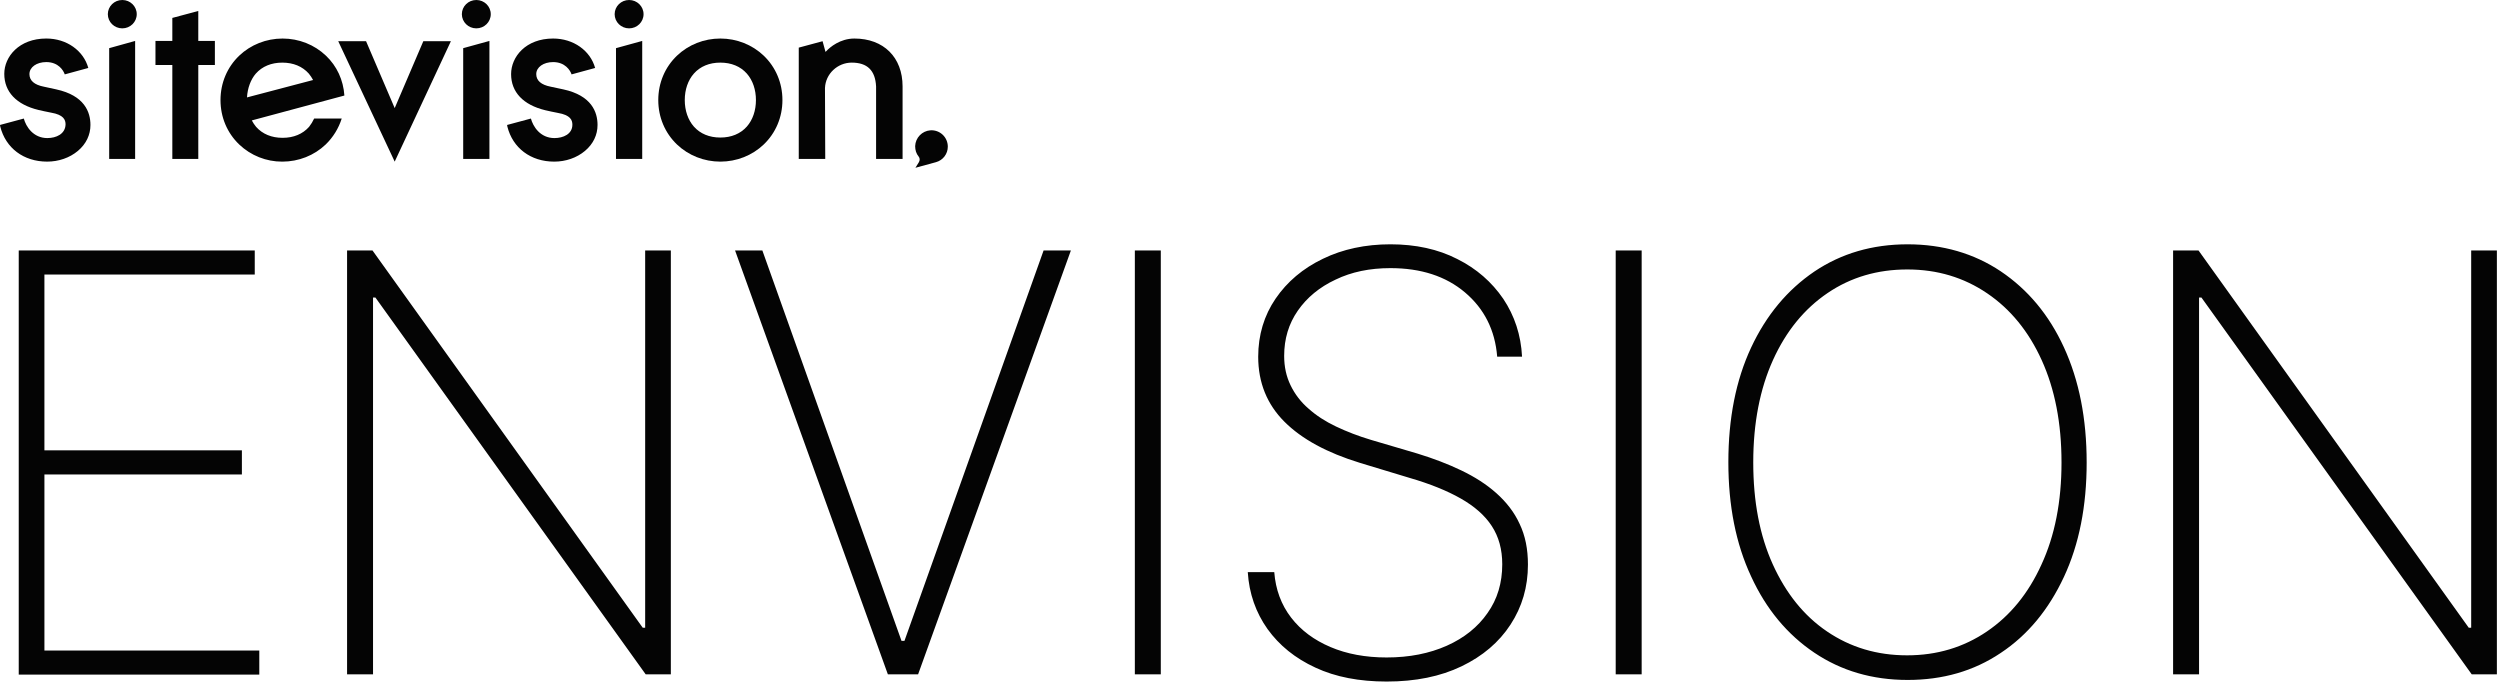
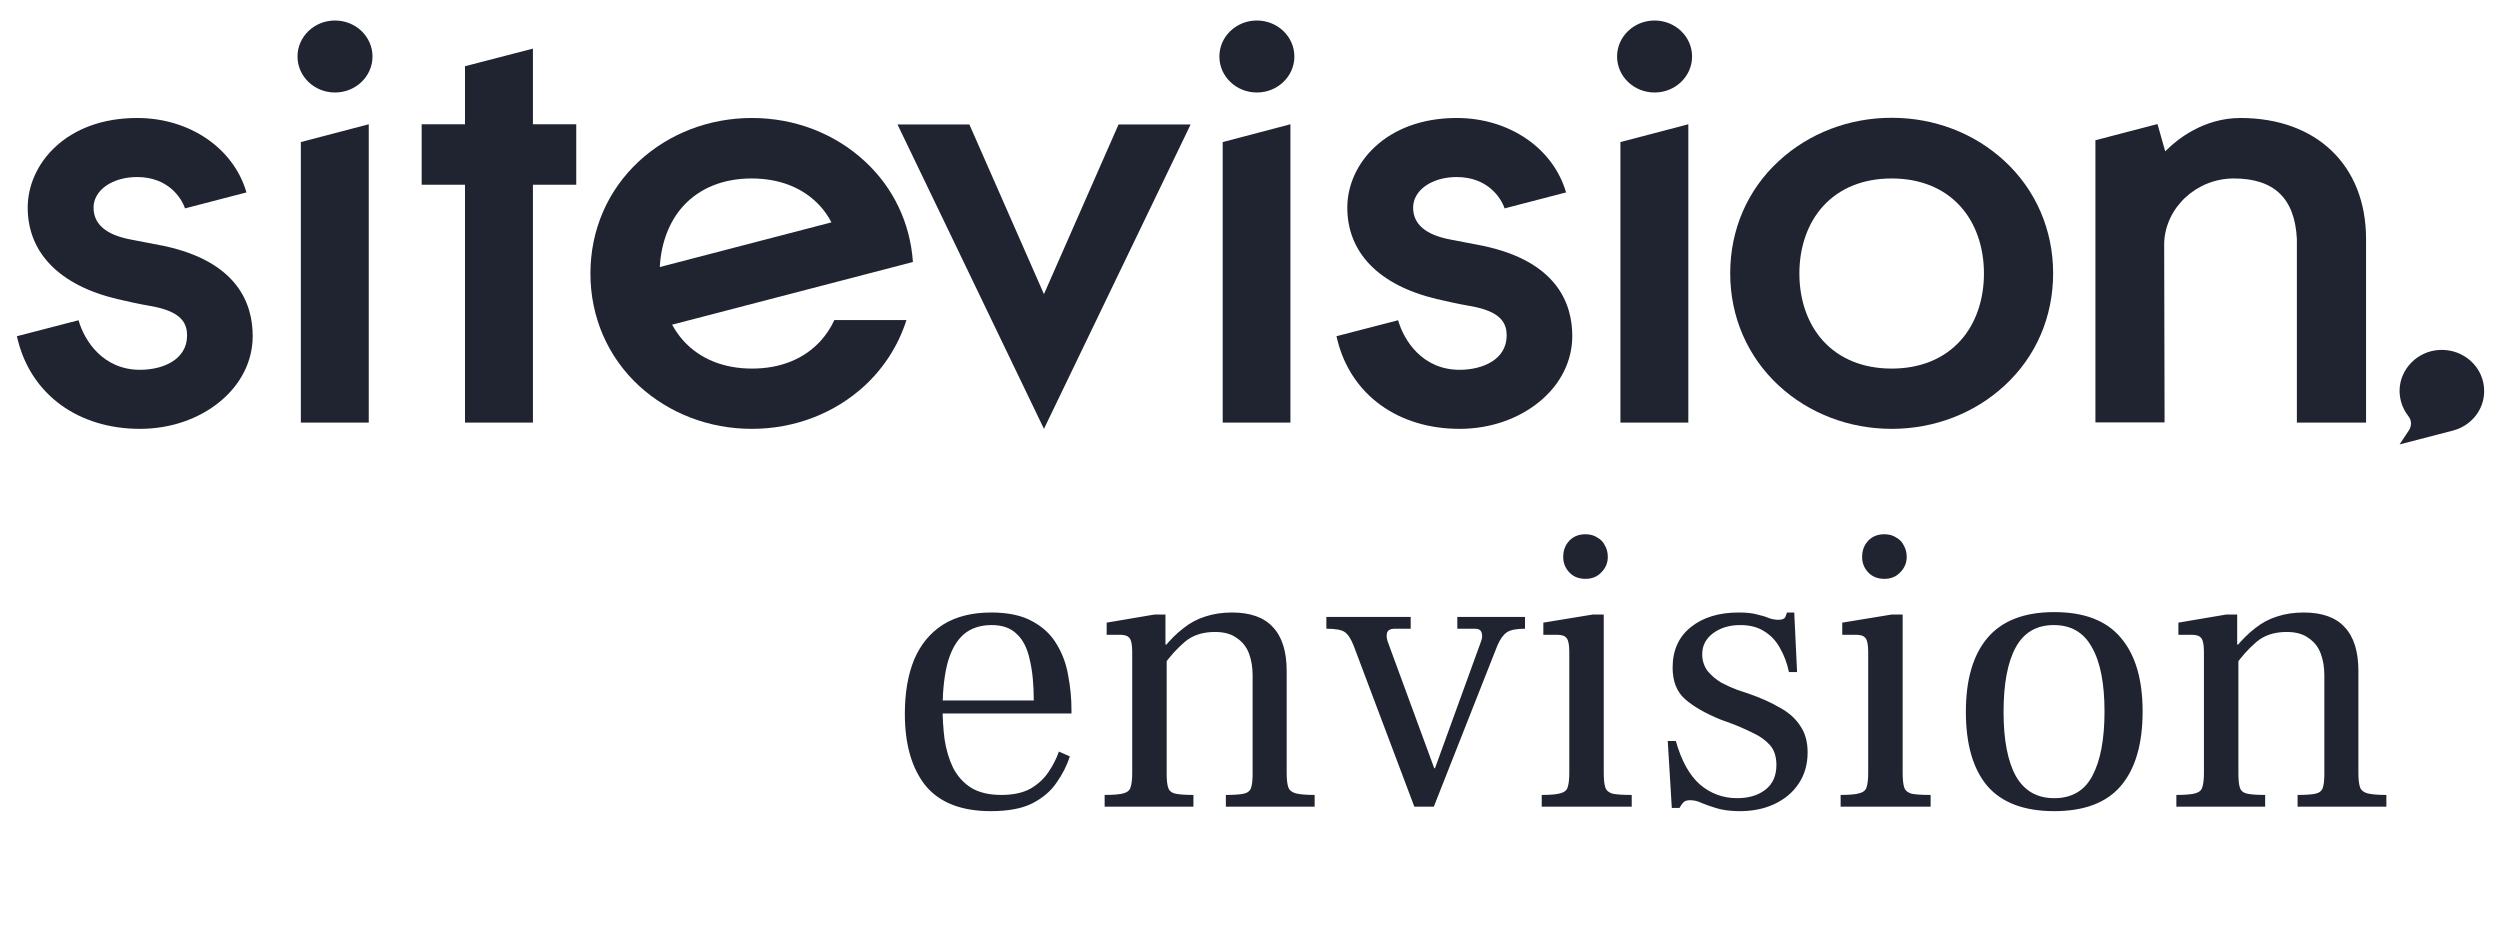
- <svg xmlns="http://www.w3.org/2000/svg" width="320" height="88">
-   <g fill="#040404">
-     <path d="M2.398 86.314V32.059h30.21v3.083H5.685v22.503h25.277v3.083H5.686v22.537H33.19v3.083H2.398v-.034zm83.47-54.255v54.255h-3.22L48.056 38.088h-.308v48.226h-3.323V32.059h3.254l34.594 48.295h.308V32.059h3.288zm11.714 0 17.811 49.973h.377l17.81-49.973h3.494l-19.557 54.255h-3.87L94.088 32.059h3.493zm51 0v54.255h-3.322V32.059h3.323zm43.055 13.564c-.274-3.357-1.644-6.097-4.11-8.186s-5.652-3.117-9.556-3.117c-2.638 0-4.967.48-7.022 1.473-2.055.959-3.665 2.295-4.83 3.973s-1.746 3.596-1.746 5.788c0 1.405.274 2.638.822 3.768a9.165 9.165 0 0 0 2.295 2.98c.993.89 2.157 1.644 3.528 2.295 1.37.65 2.877 1.233 4.486 1.712l5.926 1.747c2.02.617 3.905 1.336 5.617 2.158 1.713.822 3.22 1.781 4.487 2.911 1.267 1.13 2.295 2.432 2.98 3.94.72 1.506 1.062 3.219 1.062 5.206 0 2.877-.754 5.411-2.227 7.672-1.472 2.26-3.562 4.042-6.268 5.343-2.705 1.302-5.89 1.952-9.59 1.952-3.494 0-6.542-.582-9.11-1.78-2.604-1.2-4.625-2.843-6.132-4.933-1.507-2.123-2.363-4.555-2.534-7.295h3.39c.172 2.226.891 4.178 2.158 5.822 1.268 1.644 2.946 2.877 5.035 3.768 2.09.89 4.487 1.336 7.193 1.336 2.911 0 5.48-.514 7.707-1.507 2.226-.994 3.973-2.398 5.206-4.179 1.267-1.781 1.884-3.87 1.884-6.234 0-1.918-.446-3.528-1.336-4.898-.89-1.37-2.226-2.534-3.973-3.528-1.747-.993-3.94-1.883-6.542-2.637l-6.337-1.918c-4.247-1.302-7.467-3.048-9.693-5.275s-3.357-5-3.357-8.323c0-2.774.754-5.275 2.227-7.432 1.473-2.158 3.493-3.87 6.062-5.104 2.535-1.233 5.446-1.85 8.632-1.85 3.22 0 6.096.617 8.562 1.884 2.467 1.233 4.419 2.946 5.892 5.104 1.438 2.158 2.26 4.624 2.397 7.398h-3.185v-.034zm18.496-13.564v54.255h-3.323V32.059h3.323zm56.96 27.128c0 5.583-.96 10.48-2.911 14.66-1.953 4.178-4.624 7.432-8.084 9.727-3.46 2.329-7.432 3.459-11.92 3.459-4.52 0-8.494-1.165-11.953-3.494-3.46-2.329-6.165-5.583-8.083-9.761-1.953-4.179-2.912-9.043-2.912-14.626s.96-10.48 2.912-14.66c1.952-4.178 4.658-7.398 8.083-9.727 3.46-2.329 7.432-3.493 11.954-3.493 4.487 0 8.494 1.164 11.92 3.459 3.459 2.33 6.164 5.549 8.083 9.727 1.952 4.248 2.91 9.146 2.91 14.729zm-3.22 0c0-5.035-.856-9.385-2.534-13.085-1.679-3.699-4.008-6.542-6.988-8.562-2.98-2.021-6.37-3.049-10.207-3.049s-7.227.994-10.207 3.014-5.309 4.864-6.987 8.563c-1.678 3.7-2.534 8.084-2.534 13.119 0 5 .822 9.35 2.5 13.05s3.973 6.576 6.953 8.596c2.98 2.021 6.37 3.049 10.241 3.049 3.836 0 7.227-1.028 10.207-3.049s5.31-4.863 6.987-8.562c1.713-3.7 2.57-8.05 2.57-13.084zM319.6 32.059v54.255h-3.22l-34.593-48.226h-.308v48.226h-3.323V32.059h3.254l34.594 48.295h.308V32.059h3.288z" />
-     <ellipse cx="60.968" cy="1.815" rx="1.85" ry="1.815" />
-     <path d="M92.205 20.688c2.09 0 4.076-.788 5.549-2.192 1.541-1.473 2.397-3.494 2.397-5.686s-.856-4.213-2.397-5.686c-1.473-1.404-3.46-2.192-5.55-2.192s-4.075.788-5.548 2.192c-1.541 1.473-2.397 3.494-2.397 5.686s.856 4.213 2.397 5.686c1.473 1.404 3.46 2.192 5.549 2.192zM88.814 9.419c.822-.925 1.987-1.404 3.39-1.404 1.405 0 2.57.48 3.392 1.404.753.856 1.164 2.055 1.164 3.391s-.41 2.535-1.164 3.39c-.822.926-1.987 1.405-3.391 1.405s-2.569-.48-3.391-1.404c-.753-.856-1.164-2.055-1.164-3.391s.41-2.535 1.164-3.39z" />
-     <ellipse cx="80.525" cy="1.815" rx="1.85" ry="1.815" />
-     <path d="M105.597 11.269c.069-1.816 1.61-3.254 3.425-3.254 1.987 0 3.015.993 3.117 3.048v9.282h3.391v-9.282c0-3.733-2.432-6.13-6.165-6.13-1.85 0-3.151 1.13-3.596 1.609l-.103.103-.377-1.37-3.048.822v14.248h3.39l-.034-9.076zm-46.308 4.59v4.486h3.357V5.24l-3.357.925v9.693zm-45.314 0v4.486h3.322V5.24l-3.322.925v9.693zm64.872 0v4.486h3.357V5.24l-3.357.925v9.693zm38.327 5.617 2.638-.72a2.055 2.055 0 0 0 1.507-1.986 2.089 2.089 0 0 0-2.227-2.09 2.11 2.11 0 0 0-1.952 2.021c0 .514.137.96.445 1.336.172.206.172.48.035.72l-.446.719zM70.97 17.674c-1.815 0-2.74-1.473-3.014-2.5l-3.048.821.034.206c.685 2.74 2.98 4.487 5.994 4.487 1.473 0 2.877-.48 3.939-1.37 1.062-.89 1.61-2.055 1.61-3.323 0-1.644-.754-3.767-4.385-4.555l-1.61-.343c-1.233-.24-1.85-.787-1.85-1.61 0-.89.926-1.54 2.159-1.54 1.541 0 2.192 1.061 2.363 1.575l3.014-.822c-.616-2.226-2.774-3.768-5.377-3.768-3.494 0-5.378 2.33-5.378 4.556 0 2.295 1.542 3.939 4.384 4.624.48.102 1.028.24 1.61.342 1.61.274 1.85.925 1.85 1.507 0 1.199-1.165 1.713-2.295 1.713zm-48.911 2.671h3.322V8.323h2.124V5.24H25.38V1.404l-3.322.89V5.24H19.9v3.083h2.158v12.022z" />
-     <ellipse cx="15.653" cy="1.815" rx="1.85" ry="1.815" />
-     <path d="M6.063 17.674c-1.816 0-2.74-1.473-3.015-2.5L0 15.994l.034.206c.685 2.74 2.98 4.487 5.994 4.487 1.473 0 2.877-.48 3.94-1.37 1.061-.89 1.609-2.055 1.609-3.323 0-1.644-.754-3.767-4.384-4.555l-1.576-.343c-1.233-.24-1.85-.787-1.85-1.61 0-.89.925-1.54 2.158-1.54 1.542 0 2.193 1.061 2.364 1.575l3.014-.822c-.617-2.226-2.774-3.768-5.378-3.768-3.493 0-5.377 2.33-5.377 4.521 0 2.295 1.541 3.94 4.384 4.624.48.103 1.028.24 1.61.343 1.61.274 1.85.925 1.85 1.507-.035 1.233-1.2 1.747-2.33 1.747zm51.65-12.4h-3.527l-3.665 8.564-3.665-8.563h-3.562l7.227 15.413 7.193-15.413zM36.136 20.689c2.09 0 4.076-.788 5.549-2.192a7.993 7.993 0 0 0 2.055-3.323h-3.528a5.505 5.505 0 0 1-.65 1.062c-.823.925-1.987 1.405-3.391 1.405s-2.57-.48-3.391-1.405a4.9 4.9 0 0 1-.548-.822l11.85-3.185c-.136-1.987-.958-3.768-2.363-5.104-1.473-1.404-3.46-2.192-5.548-2.192s-4.076.788-5.55 2.192c-1.54 1.473-2.397 3.494-2.397 5.686s.857 4.213 2.398 5.686a7.945 7.945 0 0 0 5.514 2.192zM32.746 9.42c.821-.925 1.986-1.404 3.39-1.404s2.57.48 3.391 1.404a4.9 4.9 0 0 1 .548.822l-8.46 2.227c.069-1.2.48-2.295 1.13-3.049z" />
-   </g>
+ <svg xmlns="http://www.w3.org/2000/svg" width="148" height="56" viewBox="0 0 148 56" fill="none">
+   <path d="M74.407 5.476C75.633 5.476 76.627 4.522 76.627 3.345C76.627 2.168 75.633 1.214 74.407 1.214C73.181 1.214 72.187 2.168 72.187 3.345C72.187 4.522 73.181 5.476 74.407 5.476Z" fill="#202330" />
+   <path d="M111.987 25.388C114.503 25.388 116.883 24.478 118.671 22.826C120.534 21.113 121.545 18.755 121.545 16.18C121.545 13.606 120.521 11.247 118.671 9.535C116.883 7.883 114.515 6.973 111.987 6.973C109.471 6.973 107.09 7.883 105.302 9.535C103.44 11.247 102.428 13.606 102.428 16.18C102.428 18.755 103.452 21.113 105.302 22.826C107.09 24.478 109.471 25.388 111.987 25.388ZM107.917 12.217C108.891 11.139 110.297 10.565 111.987 10.565C113.676 10.565 115.082 11.139 116.057 12.217C116.957 13.211 117.45 14.624 117.45 16.192C117.45 17.761 116.957 19.174 116.057 20.167C115.082 21.245 113.676 21.82 111.987 21.82C110.297 21.82 108.891 21.245 107.917 20.167C107.016 19.174 106.523 17.761 106.523 16.192C106.523 14.624 107.016 13.211 107.917 12.217Z" fill="#202330" />
+   <path d="M97.951 5.476C99.177 5.476 100.171 4.522 100.171 3.345C100.171 2.168 99.177 1.214 97.951 1.214C96.725 1.214 95.731 2.168 95.731 3.345C95.731 4.522 96.725 5.476 97.951 5.476Z" fill="#202330" />
+   <path d="M128.119 14.384C128.193 12.277 130.043 10.565 132.238 10.565C134.631 10.565 135.852 11.738 135.975 14.145V25.017H140.07V14.145C140.07 9.798 137.147 6.985 132.633 6.985C130.425 6.985 128.859 8.29 128.291 8.853L128.181 8.96L127.724 7.344L124.049 8.302V25.005H128.143L128.119 14.384Z" fill="#202330" />
+   <path d="M72.384 19.76V25.017H76.393V7.356L72.384 8.41V19.76Z" fill="#202330" />
+   <path d="M17.81 19.76V25.017H21.83V7.356L17.81 8.41V19.76Z" fill="#202330" />
+   <path d="M95.929 19.76V25.017H99.949V7.356L95.929 8.41V19.76Z" fill="#202330" />
+   <path d="M142.055 26.31L145.237 25.484C146.298 25.196 147.063 24.262 147.063 23.149C147.063 21.748 145.854 20.634 144.399 20.718C143.116 20.79 142.092 21.832 142.055 23.077C142.043 23.664 142.24 24.202 142.573 24.634C142.771 24.873 142.783 25.208 142.61 25.472L142.055 26.31Z" fill="#202330" />
+   <path d="M86.407 21.892C84.224 21.892 83.114 20.179 82.769 18.958L79.118 19.904L79.18 20.155C79.994 23.376 82.769 25.388 86.407 25.388C88.195 25.388 89.873 24.813 91.131 23.783C92.389 22.754 93.079 21.365 93.079 19.892C93.079 17.964 92.167 15.474 87.788 14.552L85.865 14.181C84.397 13.905 83.657 13.271 83.657 12.289C83.657 11.259 84.767 10.481 86.234 10.481C88.072 10.481 88.862 11.714 89.071 12.337L92.71 11.391C91.957 8.793 89.367 6.985 86.234 6.985C82.029 6.985 79.76 9.715 79.76 12.289C79.76 14.959 81.634 16.887 85.05 17.701C85.618 17.833 86.296 17.988 86.987 18.108C88.936 18.431 89.195 19.186 89.195 19.88C89.182 21.281 87.788 21.892 86.407 21.892Z" fill="#202330" />
+   <path d="M27.528 25.017H31.549V10.936H34.114V7.356H31.549V2.878L27.528 3.919V7.356H24.963V10.936H27.528V25.017Z" fill="#202330" />
+   <path d="M19.832 5.476C21.058 5.476 22.052 4.522 22.052 3.345C22.052 2.168 21.058 1.214 19.832 1.214C18.606 1.214 17.612 2.168 17.612 3.345C17.612 4.522 18.606 5.476 19.832 5.476Z" fill="#202330" />
+   <path d="M8.288 21.892C6.105 21.892 4.995 20.179 4.65 18.958L0.999 19.904L1.061 20.155C1.875 23.376 4.65 25.388 8.288 25.388C10.076 25.388 11.754 24.813 13.012 23.783C14.27 22.754 14.96 21.365 14.96 19.892C14.96 17.964 14.048 15.474 9.669 14.552L7.745 14.181C6.278 13.905 5.538 13.271 5.538 12.289C5.538 11.259 6.648 10.481 8.115 10.481C9.953 10.481 10.742 11.714 10.952 12.337L14.59 11.391C13.838 8.793 11.248 6.985 8.115 6.985C3.91 6.985 1.64 9.715 1.64 12.289C1.64 14.959 3.515 16.887 6.931 17.701C7.499 17.833 8.177 17.988 8.868 18.108C10.816 18.431 11.075 19.186 11.075 19.88C11.063 21.281 9.669 21.892 8.288 21.892Z" fill="#202330" />
+   <path d="M70.485 7.368H66.218L61.802 17.413L57.387 7.368H53.132L61.802 25.388L70.485 7.368Z" fill="#202330" />
+   <path d="M44.511 25.388C47.027 25.388 49.407 24.478 51.196 22.826C52.355 21.748 53.194 20.419 53.662 18.946H49.395C49.185 19.401 48.914 19.808 48.593 20.167C47.619 21.245 46.213 21.82 44.523 21.82C42.834 21.82 41.428 21.245 40.453 20.167C40.194 19.88 39.985 19.569 39.787 19.221L54.045 15.51C53.884 13.199 52.885 11.104 51.196 9.547C49.407 7.895 47.039 6.985 44.511 6.985C41.995 6.985 39.615 7.895 37.826 9.547C35.976 11.259 34.953 13.618 34.953 16.192C34.953 18.767 35.976 21.125 37.826 22.837C39.615 24.478 41.983 25.388 44.511 25.388ZM40.429 12.217C41.403 11.139 42.809 10.565 44.499 10.565C46.188 10.565 47.594 11.139 48.569 12.217C48.828 12.504 49.037 12.816 49.222 13.163L39.06 15.809C39.134 14.384 39.615 13.127 40.429 12.217Z" fill="#202330" />
+   <path d="M58.655 48.02C56.911 48.02 55.623 47.516 54.791 46.508C53.975 45.484 53.567 44.068 53.567 42.26C53.567 41.012 53.751 39.94 54.119 39.044C54.503 38.148 55.071 37.46 55.823 36.98C56.591 36.5 57.543 36.26 58.679 36.26C59.687 36.26 60.503 36.436 61.127 36.788C61.751 37.124 62.231 37.58 62.567 38.156C62.903 38.716 63.127 39.332 63.239 40.004C63.367 40.676 63.431 41.348 63.431 42.02V42.236H55.367L55.391 41.468H61.199C61.199 40.508 61.119 39.7 60.959 39.044C60.815 38.372 60.559 37.868 60.191 37.532C59.839 37.18 59.343 37.004 58.703 37.004C58.031 37.004 57.479 37.188 57.047 37.556C56.631 37.924 56.319 38.468 56.111 39.188C55.919 39.892 55.815 40.764 55.799 41.804C55.799 42.492 55.839 43.148 55.919 43.772C56.015 44.396 56.183 44.956 56.423 45.452C56.679 45.948 57.031 46.34 57.479 46.628C57.943 46.916 58.543 47.06 59.279 47.06C59.967 47.06 60.535 46.94 60.983 46.7C61.431 46.444 61.791 46.116 62.063 45.716C62.335 45.316 62.543 44.908 62.687 44.492L63.335 44.78C63.159 45.324 62.895 45.844 62.543 46.34C62.207 46.836 61.727 47.244 61.103 47.564C60.495 47.868 59.679 48.02 58.655 48.02ZM72.571 47.756V47.06C73.051 47.06 73.403 47.036 73.627 46.988C73.851 46.94 73.995 46.828 74.059 46.652C74.123 46.476 74.155 46.196 74.155 45.812V39.98C74.155 39.5 74.083 39.068 73.939 38.684C73.795 38.3 73.555 37.996 73.219 37.772C72.899 37.532 72.467 37.412 71.923 37.412C71.187 37.412 70.587 37.612 70.123 38.012C69.659 38.412 69.243 38.876 68.875 39.404V38.372C69.259 37.892 69.651 37.5 70.051 37.196C70.451 36.876 70.883 36.644 71.347 36.5C71.827 36.34 72.355 36.26 72.931 36.26C74.019 36.26 74.827 36.548 75.355 37.124C75.899 37.7 76.171 38.564 76.171 39.716V45.764C76.171 46.132 76.203 46.412 76.267 46.604C76.331 46.78 76.475 46.9 76.699 46.964C76.939 47.028 77.315 47.06 77.827 47.06V47.756H72.571ZM65.395 47.756V47.06C65.923 47.06 66.299 47.028 66.523 46.964C66.747 46.9 66.883 46.78 66.931 46.604C66.995 46.412 67.027 46.132 67.027 45.764V38.612C67.027 38.196 66.979 37.924 66.883 37.796C66.787 37.652 66.603 37.58 66.331 37.58H65.515V36.86L68.347 36.38H68.995V38.156H69.067V45.812C69.067 46.196 69.099 46.476 69.163 46.652C69.227 46.828 69.371 46.94 69.595 46.988C69.835 47.036 70.187 47.06 70.651 47.06V47.756H65.395ZM83.729 47.756L80.129 38.204C79.969 37.804 79.793 37.54 79.601 37.412C79.409 37.284 79.049 37.22 78.521 37.22V36.524H83.513V37.22H82.553C82.329 37.22 82.185 37.292 82.121 37.436C82.073 37.58 82.081 37.756 82.145 37.964L84.905 45.476H84.953L87.689 37.94C87.753 37.764 87.761 37.604 87.713 37.46C87.665 37.3 87.537 37.22 87.329 37.22H86.273V36.524H90.281V37.22C89.769 37.22 89.409 37.292 89.201 37.436C88.993 37.58 88.809 37.836 88.649 38.204L84.881 47.756H83.729ZM91.27 47.756V47.06C91.782 47.06 92.15 47.028 92.374 46.964C92.614 46.9 92.758 46.78 92.806 46.604C92.87 46.412 92.902 46.132 92.902 45.764V38.612C92.902 38.196 92.854 37.924 92.758 37.796C92.662 37.652 92.478 37.58 92.206 37.58H91.366V36.86L94.294 36.38H94.942V45.764C94.942 46.148 94.974 46.436 95.038 46.628C95.102 46.804 95.246 46.924 95.47 46.988C95.71 47.036 96.086 47.06 96.598 47.06V47.756H91.27ZM93.862 34.268C93.462 34.268 93.142 34.14 92.902 33.884C92.662 33.628 92.542 33.324 92.542 32.972C92.542 32.588 92.662 32.268 92.902 32.012C93.142 31.756 93.462 31.628 93.862 31.628C94.134 31.628 94.366 31.692 94.558 31.82C94.766 31.932 94.918 32.092 95.014 32.3C95.126 32.492 95.182 32.716 95.182 32.972C95.182 33.324 95.054 33.628 94.798 33.884C94.558 34.14 94.246 34.268 93.862 34.268ZM102.859 48.02C102.331 48.004 101.899 47.94 101.563 47.828C101.243 47.732 100.971 47.636 100.747 47.54C100.523 47.428 100.291 47.372 100.051 47.372C99.875 47.372 99.747 47.412 99.667 47.492C99.587 47.572 99.507 47.684 99.427 47.828H98.971L98.731 43.868H99.211C99.531 45.02 100.003 45.876 100.627 46.436C101.267 46.98 102.003 47.252 102.835 47.252C103.523 47.252 104.083 47.084 104.515 46.748C104.947 46.412 105.163 45.924 105.163 45.284C105.163 44.788 105.035 44.396 104.779 44.108C104.523 43.82 104.187 43.58 103.771 43.388C103.355 43.18 102.915 42.988 102.451 42.812L101.851 42.596C100.955 42.228 100.259 41.828 99.763 41.396C99.267 40.964 99.019 40.34 99.019 39.524C99.019 38.5 99.379 37.7 100.099 37.124C100.819 36.548 101.763 36.26 102.931 36.26C103.395 36.26 103.763 36.3 104.035 36.38C104.323 36.444 104.555 36.516 104.731 36.596C104.923 36.66 105.107 36.692 105.283 36.692C105.507 36.692 105.643 36.636 105.691 36.524C105.739 36.412 105.771 36.324 105.787 36.26H106.219L106.387 39.788H105.907C105.795 39.26 105.619 38.788 105.379 38.372C105.155 37.956 104.851 37.628 104.467 37.388C104.083 37.132 103.603 37.004 103.027 37.004C102.387 37.004 101.851 37.164 101.419 37.484C100.987 37.804 100.771 38.22 100.771 38.732C100.771 39.1 100.875 39.428 101.083 39.716C101.307 39.988 101.579 40.22 101.899 40.412C102.235 40.588 102.555 40.732 102.859 40.844L103.507 41.06C104.243 41.316 104.867 41.596 105.379 41.9C105.907 42.188 106.307 42.548 106.579 42.98C106.867 43.396 107.011 43.916 107.011 44.54C107.011 45.244 106.835 45.86 106.483 46.388C106.131 46.916 105.643 47.324 105.019 47.612C104.395 47.9 103.675 48.036 102.859 48.02ZM108.965 47.756V47.06C109.477 47.06 109.845 47.028 110.069 46.964C110.309 46.9 110.453 46.78 110.501 46.604C110.565 46.412 110.597 46.132 110.597 45.764V38.612C110.597 38.196 110.549 37.924 110.453 37.796C110.357 37.652 110.173 37.58 109.901 37.58H109.061V36.86L111.989 36.38H112.637V45.764C112.637 46.148 112.669 46.436 112.733 46.628C112.797 46.804 112.941 46.924 113.165 46.988C113.405 47.036 113.781 47.06 114.293 47.06V47.756H108.965ZM111.557 34.268C111.157 34.268 110.837 34.14 110.597 33.884C110.357 33.628 110.237 33.324 110.237 32.972C110.237 32.588 110.357 32.268 110.597 32.012C110.837 31.756 111.157 31.628 111.557 31.628C111.829 31.628 112.061 31.692 112.253 31.82C112.461 31.932 112.613 32.092 112.709 32.3C112.821 32.492 112.877 32.716 112.877 32.972C112.877 33.324 112.749 33.628 112.493 33.884C112.253 34.14 111.941 34.268 111.557 34.268ZM121.611 48.02C119.835 48.02 118.515 47.524 117.651 46.532C116.803 45.524 116.379 44.06 116.379 42.14C116.379 40.236 116.803 38.78 117.651 37.772C118.515 36.748 119.835 36.236 121.611 36.236C123.387 36.236 124.699 36.74 125.547 37.748C126.411 38.756 126.843 40.212 126.843 42.116C126.843 44.052 126.411 45.524 125.547 46.532C124.699 47.524 123.387 48.02 121.611 48.02ZM121.611 47.252C122.651 47.252 123.403 46.812 123.867 45.932C124.347 45.036 124.587 43.764 124.587 42.116C124.587 40.452 124.339 39.188 123.843 38.324C123.363 37.444 122.611 37.004 121.587 37.004C120.563 37.004 119.811 37.444 119.331 38.324C118.851 39.204 118.611 40.476 118.611 42.14C118.611 43.788 118.851 45.052 119.331 45.932C119.827 46.812 120.587 47.252 121.611 47.252ZM136.017 47.756V47.06C136.497 47.06 136.849 47.036 137.073 46.988C137.297 46.94 137.441 46.828 137.505 46.652C137.569 46.476 137.601 46.196 137.601 45.812V39.98C137.601 39.5 137.529 39.068 137.385 38.684C137.241 38.3 137.001 37.996 136.665 37.772C136.345 37.532 135.913 37.412 135.369 37.412C134.633 37.412 134.033 37.612 133.569 38.012C133.105 38.412 132.689 38.876 132.321 39.404V38.372C132.705 37.892 133.097 37.5 133.497 37.196C133.897 36.876 134.329 36.644 134.793 36.5C135.273 36.34 135.801 36.26 136.377 36.26C137.465 36.26 138.273 36.548 138.801 37.124C139.345 37.7 139.617 38.564 139.617 39.716V45.764C139.617 46.132 139.649 46.412 139.713 46.604C139.777 46.78 139.921 46.9 140.145 46.964C140.385 47.028 140.761 47.06 141.273 47.06V47.756H136.017ZM128.841 47.756V47.06C129.369 47.06 129.745 47.028 129.969 46.964C130.193 46.9 130.329 46.78 130.377 46.604C130.441 46.412 130.473 46.132 130.473 45.764V38.612C130.473 38.196 130.425 37.924 130.329 37.796C130.233 37.652 130.049 37.58 129.777 37.58H128.961V36.86L131.793 36.38H132.441V38.156H132.513V45.812C132.513 46.196 132.545 46.476 132.609 46.652C132.673 46.828 132.817 46.94 133.041 46.988C133.281 47.036 133.633 47.06 134.097 47.06V47.756H128.841Z" fill="#202330" />
</svg>
